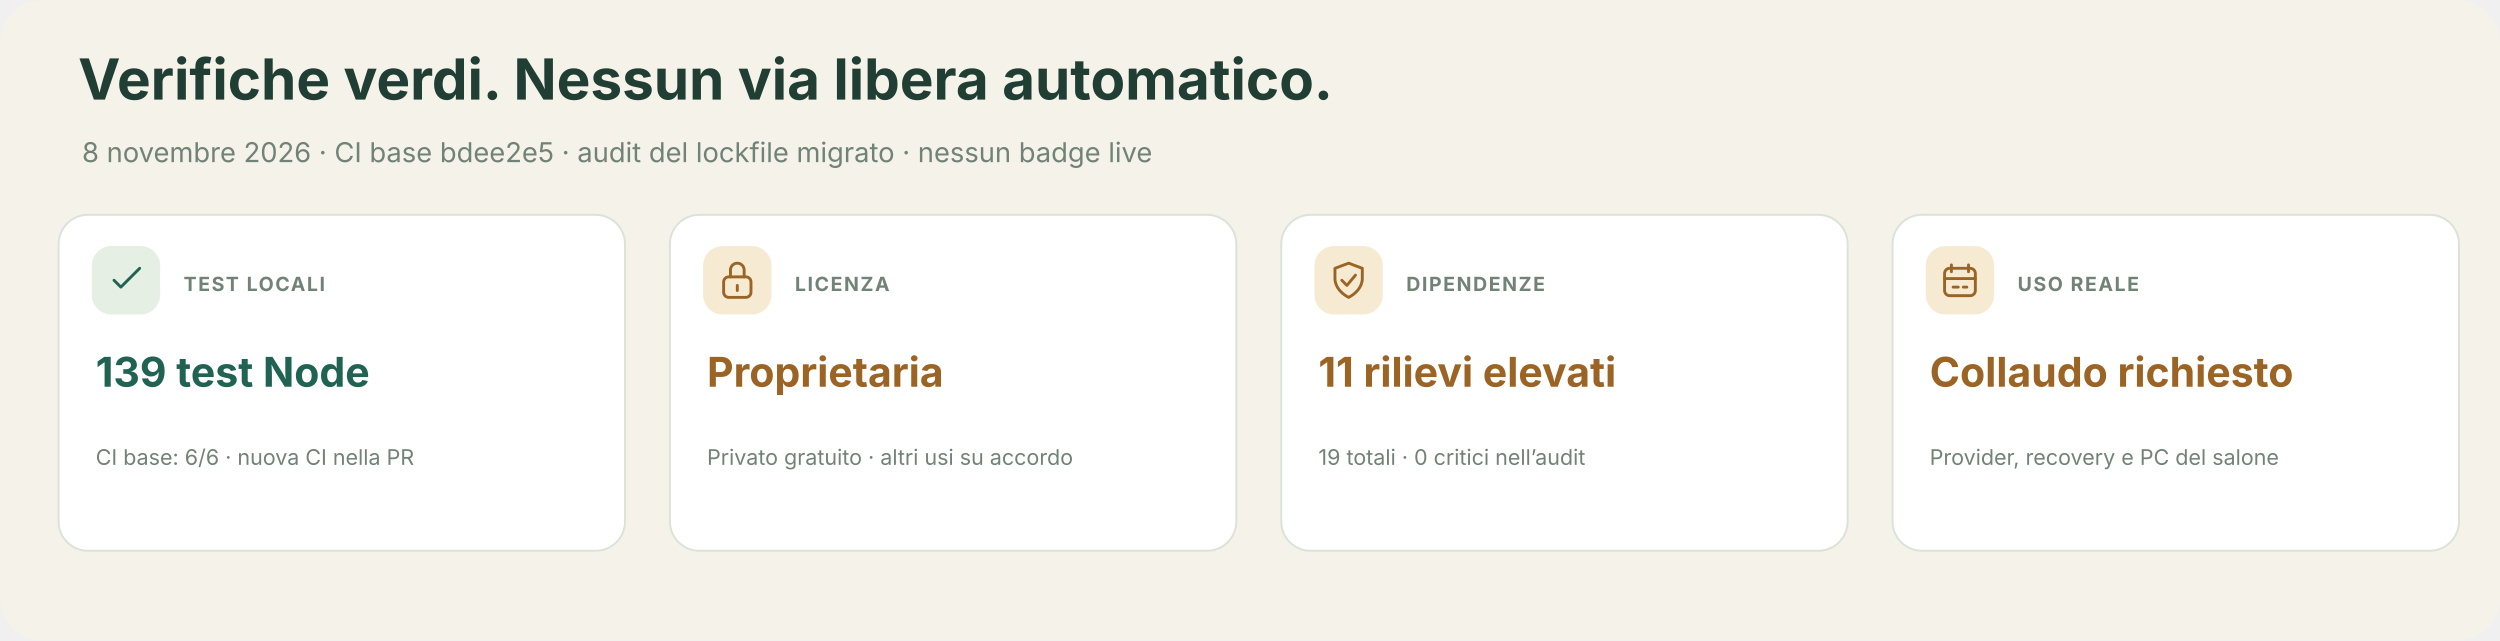
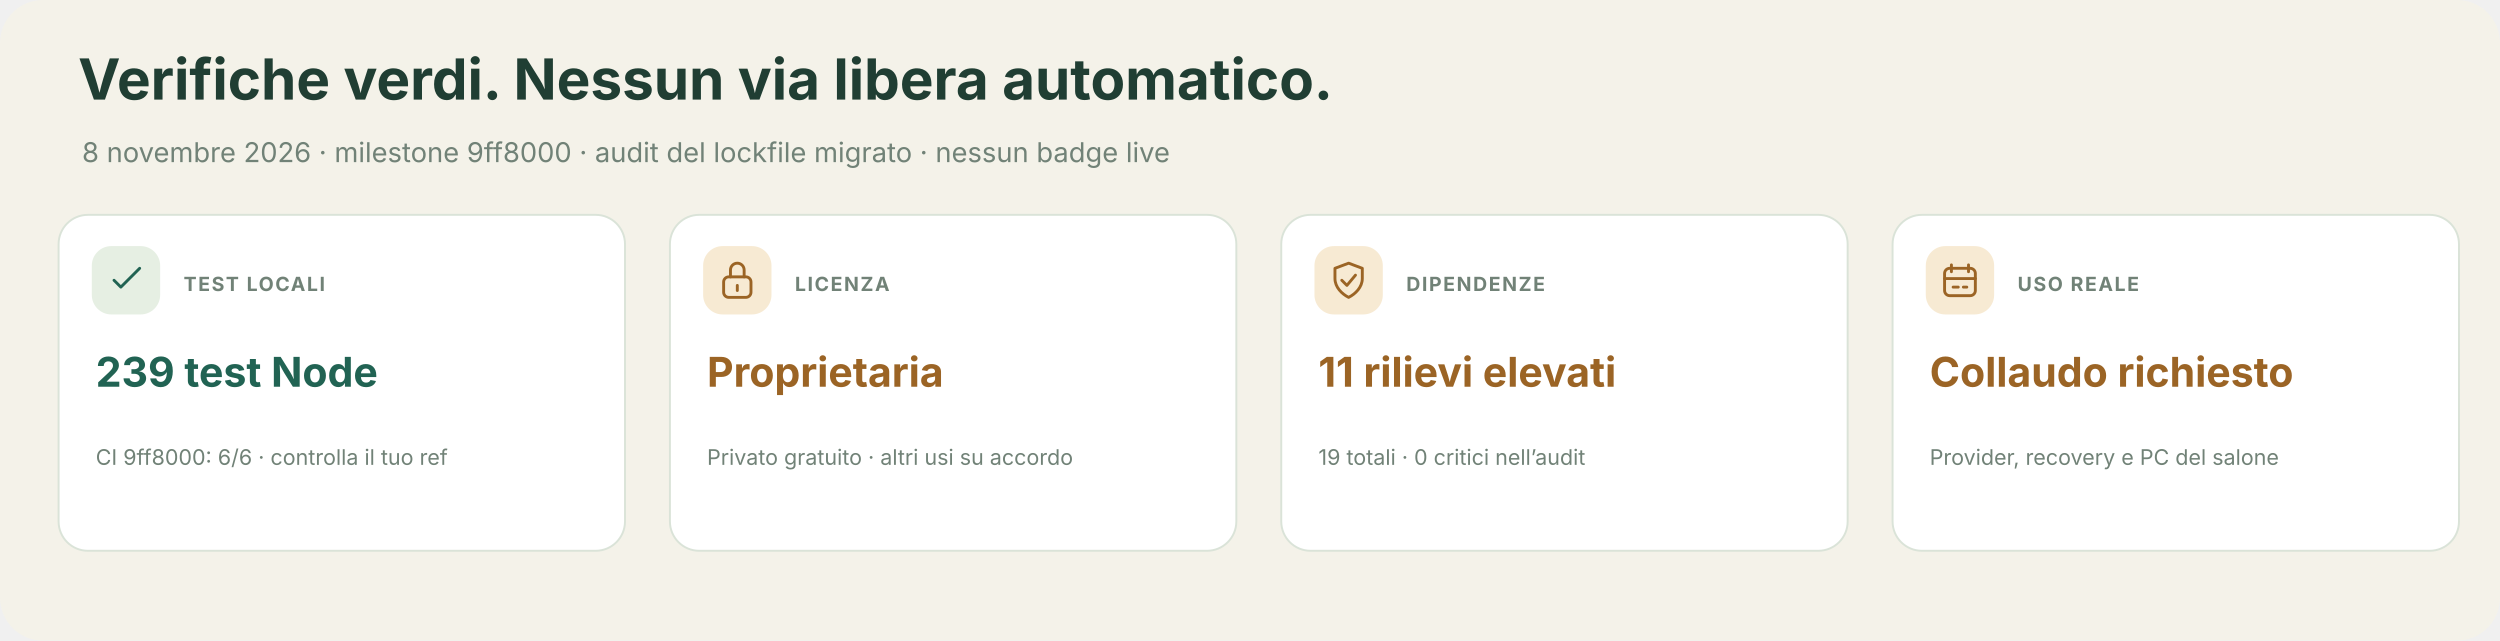
<svg xmlns="http://www.w3.org/2000/svg" width="1280" height="328" viewBox="0 0 1280 328" role="img" aria-labelledby="title desc">
  <defs>
    <pattern id="grid" width="40" height="40" patternUnits="userSpaceOnUse">
      <path d="M40 0H0V40" fill="none" stroke="#ffffff" stroke-opacity=".035" />
    </pattern>
    <marker id="arrow" markerWidth="8" markerHeight="8" refX="7" refY="4" orient="auto">
      <path d="m0 0 8 4-8 4" fill="none" stroke="#749285" stroke-width="1.5" />
    </marker>
  </defs>
  <g font-family="Inter, Segoe UI, Arial, sans-serif">
    <rect x="0" y="0" width="1280" height="328" rx="22" fill="#f4f2e9" stroke="none" />
    <text x="40" y="51" fill="#203e33" font-size="29" font-weight="650">Verifiche verdi. Nessun via libera automatico.</text>
-     <text x="42" y="83" fill="#718277" font-size="14" font-weight="400">8 novembre 2026 · CI base bdee2e5 · audit del lockfile migrato · nessun badge live</text>
+     <text x="42" y="83" fill="#718277" font-size="14" font-weight="400">8 novembre 2026 · milestone 9ff8000 · audit del lockfile migrato · nessun badge live</text>
    <rect x="30" y="110" width="290" height="172" rx="15" fill="#ffffff" stroke="#dae3d8" />
    <rect x="47" y="126" width="35" height="35" rx="10" fill="#e6efe3" stroke="none" />
    <g transform="translate(54 133) scale(0.875)" fill="none" stroke="#216353" stroke-width="1.7" stroke-linecap="round" stroke-linejoin="round">
      <path d="m5 12 4 4L20 5" />
    </g>
    <text x="94" y="149" fill="#718277" font-size="10" font-weight="650" letter-spacing=".8">TEST LOCALI</text>
-     <text x="49" y="198" fill="#216353" font-size="21" font-weight="650">139 test Node</text>
-     <text x="49" y="238" fill="#718277" font-size="11" font-weight="400">CI base: 6/6 · nuova CI nella PR</text>
+     <text x="49" y="198" fill="#216353" font-size="21" font-weight="650">239 test Node</text>
+     <text x="49" y="238" fill="#718277" font-size="11" font-weight="400">CI 9ff8000: 6/6 · controlla il tuo ref</text>
    <rect x="343" y="110" width="290" height="172" rx="15" fill="#ffffff" stroke="#dae3d8" />
    <rect x="360" y="126" width="35" height="35" rx="10" fill="#f7ead3" stroke="none" />
    <g transform="translate(367 133) scale(0.875)" fill="none" stroke="#9b6425" stroke-width="1.7" stroke-linecap="round" stroke-linejoin="round">
      <rect x="4" y="10" width="16" height="12" rx="3" />
      <path d="M8 10V6a4 4 0 0 1 8 0v4m-4 5v3" />
    </g>
    <text x="407" y="149" fill="#718277" font-size="10" font-weight="650" letter-spacing=".8">LICENZA</text>
    <text x="362" y="198" fill="#9b6425" font-size="21" font-weight="650">Proprietaria</text>
    <text x="362" y="238" fill="#718277" font-size="11" font-weight="400">Privato gratuito · altri usi su accordo</text>
    <rect x="656" y="110" width="290" height="172" rx="15" fill="#ffffff" stroke="#dae3d8" />
    <rect x="673" y="126" width="35" height="35" rx="10" fill="#f7ead3" stroke="none" />
    <g transform="translate(680 133) scale(0.875)" fill="none" stroke="#9b6425" stroke-width="1.7" stroke-linecap="round" stroke-linejoin="round">
      <path d="m12 2 8 3v6c0 5-4 9-8 11-4-2-8-6-8-11V5l8-3Z" />
      <path d="m8 12 3 3 5-6" />
    </g>
    <text x="720" y="149" fill="#718277" font-size="10" font-weight="650" letter-spacing=".8">DIPENDENZE</text>
    <text x="675" y="198" fill="#9b6425" font-size="21" font-weight="650">11 rilievi elevati</text>
    <text x="675" y="238" fill="#718277" font-size="11" font-weight="400">19 totali · 0 critici nell’audit</text>
    <rect x="969" y="110" width="290" height="172" rx="15" fill="#ffffff" stroke="#dae3d8" />
    <rect x="986" y="126" width="35" height="35" rx="10" fill="#f7ead3" stroke="none" />
    <g transform="translate(993 133) scale(0.875)" fill="none" stroke="#9b6425" stroke-width="1.7" stroke-linecap="round" stroke-linejoin="round">
      <rect x="3" y="5" width="18" height="16" rx="3" />
      <path d="M7 3v4m10-4v4M3 11h18m-13 5h3m3 0h2" />
    </g>
    <text x="1033" y="149" fill="#718277" font-size="10" font-weight="650" letter-spacing=".8">USO REALE</text>
    <text x="988" y="198" fill="#9b6425" font-size="21" font-weight="650">Collaudo richiesto</text>
    <text x="988" y="238" fill="#718277" font-size="11" font-weight="400">Provider, recovery e PC del salone</text>
  </g>
</svg>
